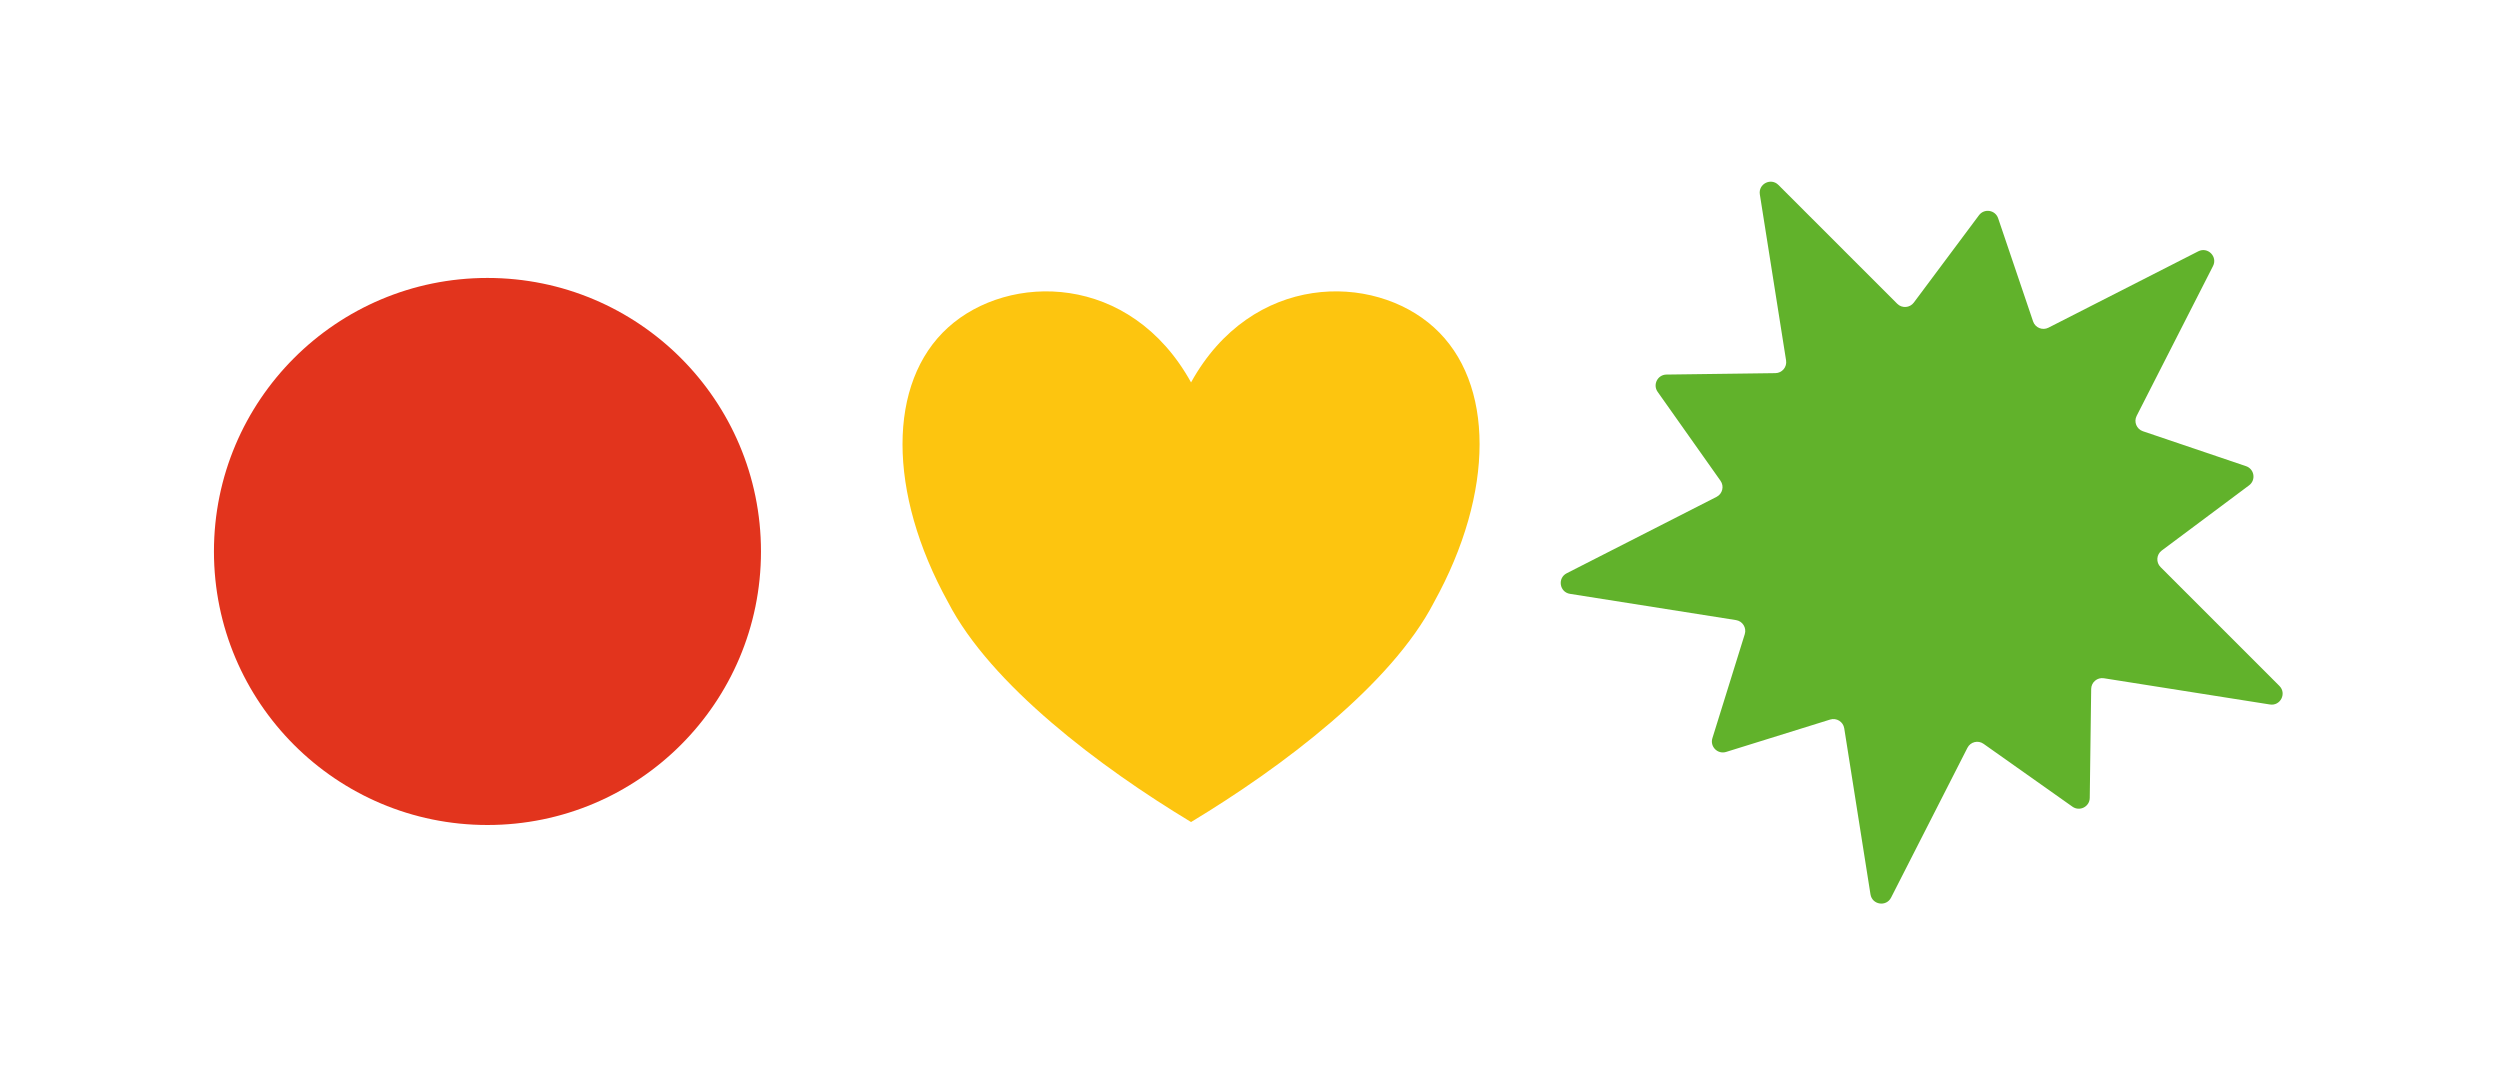
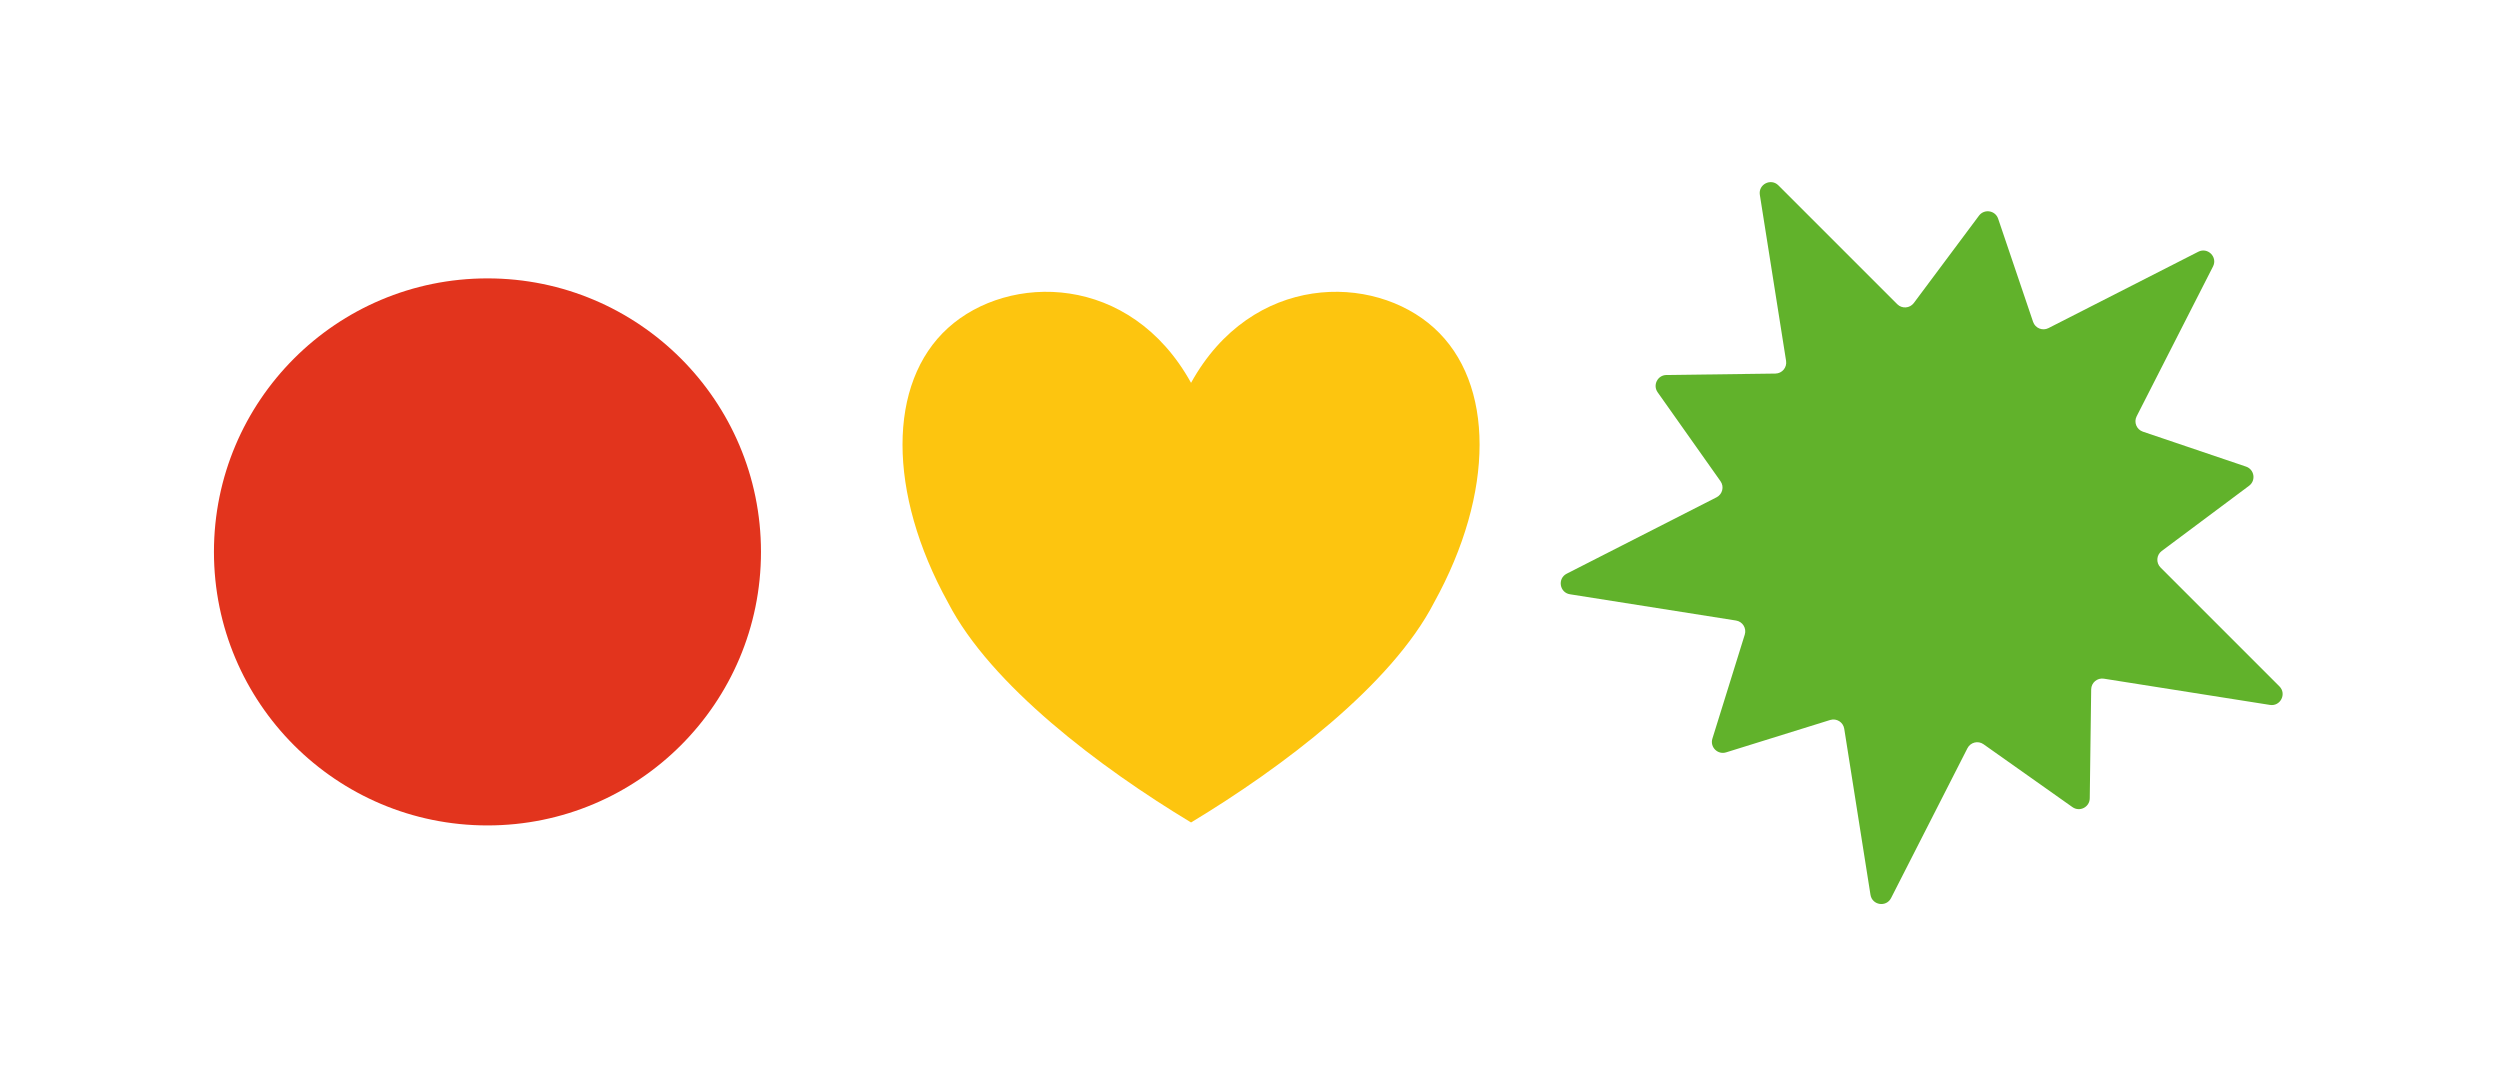
<svg xmlns="http://www.w3.org/2000/svg" width="100%" height="100%" viewBox="0 0 817 355" version="1.1" xml:space="preserve" style="fill-rule:evenodd;clip-rule:evenodd;stroke-linejoin:round;stroke-miterlimit:2;">
-   <rect id="symbole" x="-0" y="0" width="816.665" height="354.673" style="fill:none;" />
+   <rect id="symbole" x="-0" y="0.141" width="816.665" height="354.673" style="fill:none;" />
  <g>
-     <path d="M248.689,180.222c-0,-49.367 -40.021,-89.388 -89.388,-89.388c-49.363,0 -89.384,40.021 -89.384,89.388c0,49.367 40.021,89.388 89.384,89.388c49.367,-0 89.388,-40.021 89.388,-89.388" style="fill:#e2341d;" />
-     <path d="M389.235,124.973c19.851,-35.917 59.552,-35.917 79.403,-17.959c19.852,17.959 19.852,53.876 0,89.792c-13.895,26.938 -49.627,53.875 -79.403,71.834c-29.777,-17.959 -65.508,-44.896 -79.404,-71.834c-19.851,-35.916 -19.851,-71.833 -0,-89.792c19.851,-17.958 59.553,-17.958 79.404,17.959Z" style="fill:#fdc50f;" />
-     <path d="M723.214,86.945l-24.959,48.963c-0.991,1.947 -0.027,4.316 2.04,5.019l33.712,11.419c2.73,0.925 3.303,4.539 0.992,6.264l-28.543,21.305c-1.751,1.303 -1.933,3.859 -0.391,5.401l38.842,38.842c2.454,2.454 0.333,6.61 -3.09,6.068l-54.275,-8.575c-2.156,-0.342 -4.112,1.307 -4.143,3.489l-0.467,35.611c-0.035,2.88 -3.293,4.538 -5.649,2.876l-29.063,-20.55c-1.778,-1.263 -4.267,-0.649 -5.259,1.298l-24.959,48.967c-1.578,3.09 -6.188,2.356 -6.73,-1.071l-8.575,-54.257c-0.342,-2.156 -2.516,-3.512 -4.601,-2.863l-34.001,10.579c-2.756,0.858 -5.343,-1.729 -4.485,-4.485l10.58,-33.996c0.649,-2.085 -0.703,-4.263 -2.859,-4.601l-54.262,-8.579c-3.427,-0.538 -4.16,-5.152 -1.071,-6.726l48.972,-24.964c1.943,-0.991 2.556,-3.476 1.294,-5.259l-20.546,-29.062c-1.666,-2.356 -0.008,-5.614 2.876,-5.65l35.611,-0.467c2.178,-0.026 3.827,-1.987 3.489,-4.142l-8.579,-54.271c-0.542,-3.428 3.618,-5.544 6.068,-3.09l38.841,38.838c1.547,1.546 4.099,1.36 5.406,-0.387l21.301,-28.547c1.729,-2.312 5.339,-1.738 6.263,0.996l11.42,33.707c0.702,2.067 3.076,3.032 5.023,2.041l48.959,-24.955c3.094,-1.578 6.392,1.724 4.818,4.814" style="fill:#61b22b;" />
+     <path d="M248.689,180.363c-0,-49.367 -40.021,-89.388 -89.388,-89.388c-49.363,0 -89.384,40.021 -89.384,89.388c0,49.367 40.021,89.388 89.384,89.388c49.367,-0 89.388,-40.021 89.388,-89.388" style="fill:#e2341d;" />
+     <path d="M389.235,125.114c19.851,-35.917 59.552,-35.917 79.403,-17.958c19.852,17.958 19.852,53.875 0,89.791c-13.895,26.938 -49.627,53.876 -79.403,71.834c-29.777,-17.958 -65.508,-44.896 -79.404,-71.834c-19.851,-35.916 -19.851,-71.833 -0,-89.791c19.851,-17.959 59.553,-17.959 79.404,17.958Z" style="fill:#fdc50f;" />
+     <path d="M723.214,87.086l-24.959,48.963c-0.991,1.947 -0.027,4.317 2.04,5.019l33.712,11.419c2.73,0.925 3.303,4.539 0.992,6.264l-28.543,21.305c-1.751,1.303 -1.933,3.859 -0.391,5.401l38.842,38.842c2.454,2.454 0.333,6.61 -3.09,6.068l-54.275,-8.575c-2.156,-0.342 -4.112,1.307 -4.143,3.489l-0.467,35.611c-0.035,2.88 -3.293,4.538 -5.649,2.876l-29.063,-20.55c-1.778,-1.263 -4.267,-0.649 -5.259,1.298l-24.959,48.968c-1.578,3.089 -6.188,2.356 -6.73,-1.072l-8.575,-54.257c-0.342,-2.156 -2.516,-3.512 -4.601,-2.863l-34.001,10.579c-2.756,0.858 -5.343,-1.729 -4.485,-4.485l10.58,-33.996c0.649,-2.085 -0.703,-4.263 -2.859,-4.601l-54.262,-8.579c-3.427,-0.538 -4.16,-5.152 -1.071,-6.726l48.972,-24.964c1.943,-0.991 2.556,-3.476 1.294,-5.258l-20.546,-29.063c-1.666,-2.356 -0.008,-5.614 2.876,-5.65l35.611,-0.466c2.178,-0.027 3.827,-1.987 3.489,-4.143l-8.579,-54.271c-0.542,-3.428 3.618,-5.543 6.068,-3.09l38.841,38.838c1.547,1.547 4.099,1.36 5.406,-0.387l21.301,-28.547c1.729,-2.311 5.339,-1.738 6.263,0.996l11.42,33.708c0.702,2.067 3.076,3.031 5.023,2.04l48.959,-24.955c3.094,-1.578 6.392,1.724 4.818,4.814" style="fill:#61b22b;" />
  </g>
</svg>
